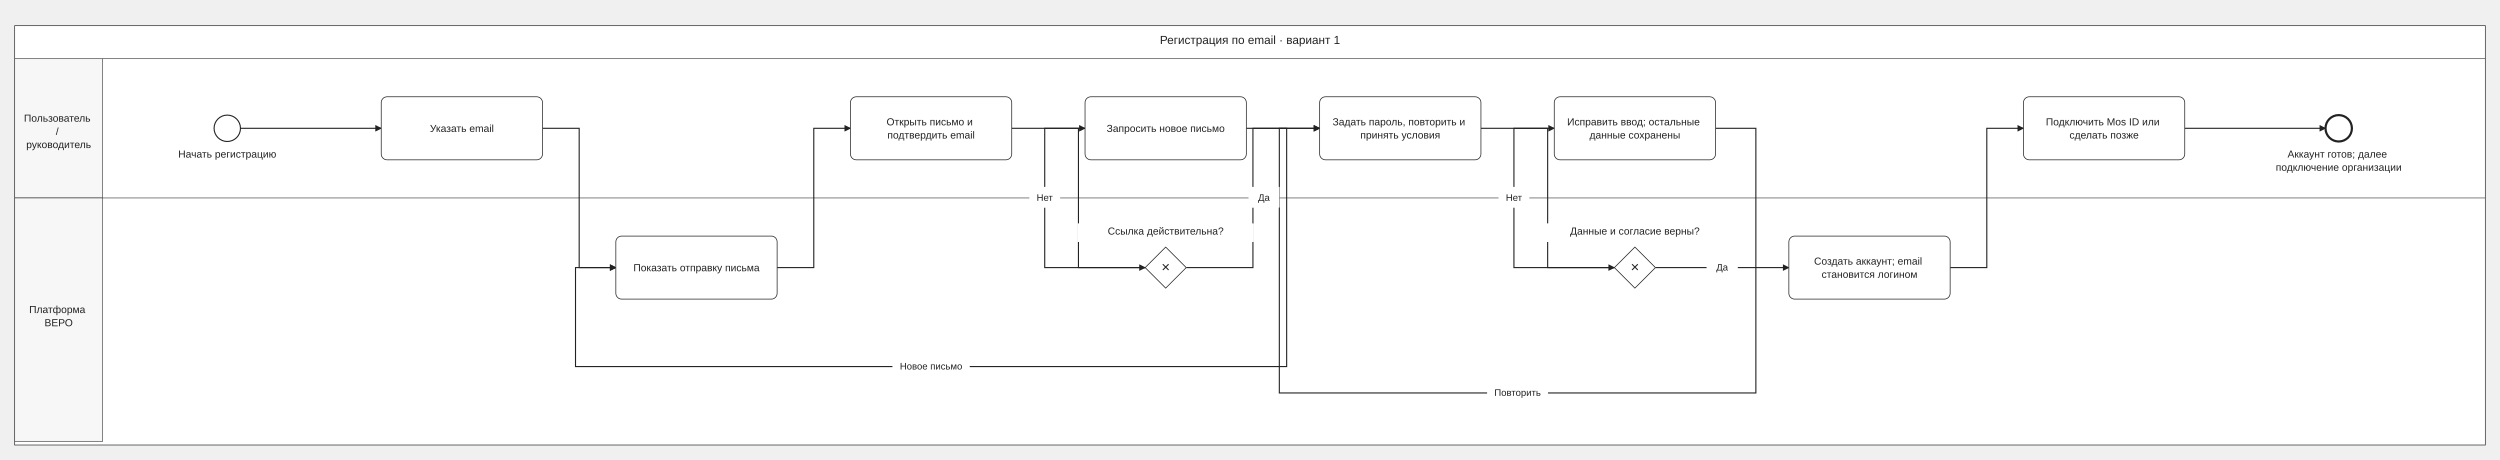
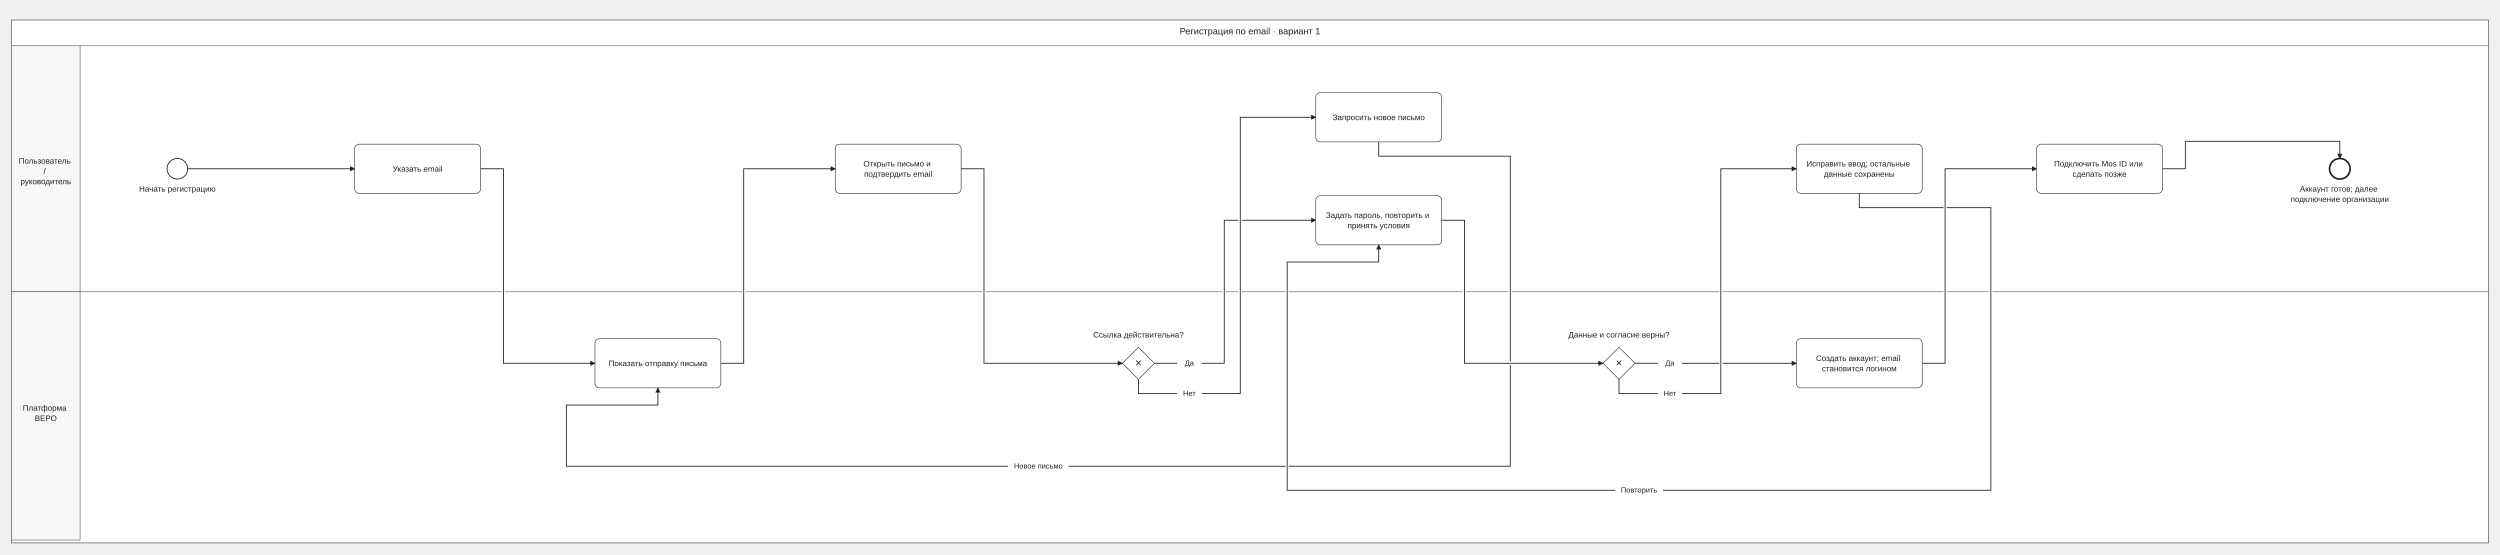
- <svg xmlns="http://www.w3.org/2000/svg" viewBox="0 0 3410 627" width="3410" height="627" data-process="AUTH1_EMAIL_H" data-bpmn-layout="horizontal" role="img" aria-label="Регистрация по email — горизонтальная BPMN">
+ <svg xmlns="http://www.w3.org/2000/svg" viewBox="0 0 4370 969" width="4370" height="969" data-process="AUTH1_EMAIL_H" data-bpmn-layout="horizontal" role="img" aria-label="Регистрация по email — горизонтальная BPMN">
  <defs>
    <marker id="AUTH1_EMAIL_H_arrow" viewBox="0 0 10 10" refX="9" refY="5" markerWidth="6" markerHeight="6" orient="auto">
      <path d="M0 0L10 5L0 10Z" fill="#222" />
    </marker>
    <mask id="AUTH1_EMAIL_H_mask">
-       <rect width="3410" height="627" fill="white" />
-       <rect x="1703.0" y="255.0" width="42" height="28" fill="black" />
-       <rect x="1404.0" y="255.0" width="42" height="28" fill="black" />
-       <rect x="1217.6" y="485" width="104.8" height="28" fill="black" />
-       <rect x="2328.0" y="350.0" width="42" height="28" fill="black" />
-       <rect x="2044.0" y="255.0" width="42" height="28" fill="black" />
-       <rect x="2028.7" y="521" width="82.6" height="28" fill="black" />
-       <rect x="190" y="198.0" width="240" height="30" fill="black" />
-       <rect x="1470" y="305.0" width="240" height="25" fill="black" />
-       <rect x="2110" y="305.0" width="240" height="25" fill="black" />
-       <rect x="3070" y="198.0" width="240" height="48" fill="black" />
+       <rect width="4370" height="969" fill="white" />
+       <rect x="2058.0" y="620.0" width="42" height="28" fill="black" />
+       <rect x="2058.0" y="673.0" width="42" height="28" fill="black" />
+       <rect x="1762.6" y="800" width="104.8" height="28" fill="black" />
+       <rect x="2898.0" y="620.0" width="42" height="28" fill="black" />
+       <rect x="2898.0" y="673.0" width="42" height="28" fill="black" />
+       <rect x="2823.7" y="842" width="82.6" height="28" fill="black" />
+       <rect x="190" y="318.0" width="240" height="30" fill="black" />
+       <rect x="1870" y="575.0" width="240" height="25" fill="black" />
+       <rect x="2710" y="575.0" width="240" height="25" fill="black" />
+       <rect x="3970" y="318.0" width="240" height="48" fill="black" />
    </mask>
  </defs>
  <style>text{font-family:Arial,sans-serif;fill:#222}</style>
-   <rect x="20" y="35" width="3370" height="572" fill="white" stroke="#333" />
-   <text x="1705.0" y="60" text-anchor="middle" font-size="16">
-     <tspan x="1705.0" dy="0">Регистрация по email · вариант 1</tspan>
+   <rect x="20" y="35" width="4330" height="914" fill="white" stroke="#333" />
+   <text x="2185.0" y="60" text-anchor="middle" font-size="16">
+     <tspan x="2185.0" dy="0">Регистрация по email · вариант 1</tspan>
  </text>
-   <rect x="20" y="80" width="120" height="190" fill="#f7f7f7" stroke="#555" />
-   <path d="M140 80H3390" stroke="#555" />
-   <text x="80" y="166.0" text-anchor="middle" font-size="14">
+   <rect x="20" y="80" width="120" height="430" fill="#f7f7f7" stroke="#555" />
+   <path d="M140 80H4350" stroke="#555" />
+   <text x="80" y="286.0" text-anchor="middle" font-size="14">
    <tspan x="80" dy="0">Пользователь</tspan>
    <tspan x="80" dy="18">/</tspan>
    <tspan x="80" dy="18">руководитель</tspan>
  </text>
-   <rect x="20" y="270" width="120" height="332" fill="#f7f7f7" stroke="#555" />
-   <path d="M140 270H3390" stroke="#555" />
-   <text x="80" y="427.0" text-anchor="middle" font-size="14">
+   <rect x="20" y="510" width="120" height="434" fill="#f7f7f7" stroke="#555" />
+   <path d="M140 510H4350" stroke="#555" />
+   <text x="80" y="718.0" text-anchor="middle" font-size="14">
    <tspan x="80" dy="0">Платформа</tspan>
    <tspan x="80" dy="18">ВЕРО</tspan>
  </text>
  <g fill="none" stroke="#222" stroke-width="1.5" mask="url(#AUTH1_EMAIL_H_mask)">
-     <polyline points="328,175.0 520,175.0" marker-end="url(#AUTH1_EMAIL_H_arrow)" />
-     <polyline points="740,175.0 790.0,175.0 790.0,365.0 840,365.0" marker-end="url(#AUTH1_EMAIL_H_arrow)" />
-     <polyline points="1060,365.0 1110.0,365.0 1110.0,175.0 1160,175.0" marker-end="url(#AUTH1_EMAIL_H_arrow)" />
-     <polyline points="1380,175.0 1471.0,175.0 1471.0,365.0 1562,365.0" marker-end="url(#AUTH1_EMAIL_H_arrow)" />
-     <polyline points="1618,365.0 1709.0,365.0 1709.0,175.0 1800,175.0" marker-end="url(#AUTH1_EMAIL_H_arrow)" />
-     <polyline points="1562,365.0 1425,365.0 1425,175.0 1480,175.0" marker-end="url(#AUTH1_EMAIL_H_arrow)" />
-     <polyline points="1700,175.0 1755,175.0 1755,500 785,500 785,365.0 840,365.0" marker-end="url(#AUTH1_EMAIL_H_arrow)" />
-     <polyline points="2020,175.0 2111.0,175.0 2111.0,365.0 2202,365.0" marker-end="url(#AUTH1_EMAIL_H_arrow)" />
-     <polyline points="2258,365.0 2440,365.0" marker-end="url(#AUTH1_EMAIL_H_arrow)" />
-     <polyline points="2202,365.0 2065,365.0 2065,175.0 2120,175.0" marker-end="url(#AUTH1_EMAIL_H_arrow)" />
-     <polyline points="2340,175.0 2395,175.0 2395,536 1745,536 1745,175.0 1800,175.0" marker-end="url(#AUTH1_EMAIL_H_arrow)" />
-     <polyline points="2660,365.0 2710.0,365.0 2710.0,175.0 2760,175.0" marker-end="url(#AUTH1_EMAIL_H_arrow)" />
-     <polyline points="2980,175.0 3172,175.0" marker-end="url(#AUTH1_EMAIL_H_arrow)" />
+     <g data-flow="0">
+       <polyline points="328,295.0 460,295.0 460,295.0 620,295.0" stroke="white" stroke-width="6" />
+       <polyline points="328,295.0 460,295.0 460,295.0 620,295.0" marker-end="url(#AUTH1_EMAIL_H_arrow)" />
+     </g>
+     <g data-flow="1">
+       <polyline points="840,295.0 880,295.0 880,635.0 1040,635.0" stroke="white" stroke-width="6" />
+       <polyline points="840,295.0 880,295.0 880,635.0 1040,635.0" marker-end="url(#AUTH1_EMAIL_H_arrow)" />
+     </g>
+     <g data-flow="2">
+       <polyline points="1260,635.0 1300,635.0 1300,295.0 1460,295.0" stroke="white" stroke-width="6" />
+       <polyline points="1260,635.0 1300,635.0 1300,295.0 1460,295.0" marker-end="url(#AUTH1_EMAIL_H_arrow)" />
+     </g>
+     <g data-flow="3">
+       <polyline points="1680,295.0 1720,295.0 1720,635.0 1962,635.0" stroke="white" stroke-width="6" />
+       <polyline points="1680,295.0 1720,295.0 1720,635.0 1962,635.0" marker-end="url(#AUTH1_EMAIL_H_arrow)" />
+     </g>
+     <g data-flow="4">
+       <polyline points="2018,635.0 2140,635.0 2140,385.0 2300,385.0" stroke="white" stroke-width="6" />
+       <polyline points="2018,635.0 2140,635.0 2140,385.0 2300,385.0" marker-end="url(#AUTH1_EMAIL_H_arrow)" />
+     </g>
+     <g data-flow="5">
+       <polyline points="1990,663.0 1990,688.0 2168,688.0 2168,205.0 2300,205.0" stroke="white" stroke-width="6" />
+       <polyline points="1990,663.0 1990,688.0 2168,688.0 2168,205.0 2300,205.0" marker-end="url(#AUTH1_EMAIL_H_arrow)" />
+     </g>
+     <g data-flow="6">
+       <polyline points="2410,248.0 2410,273.0 2640,273.0 2640,815 990,815 990,708.0 1150,708.0 1150,678.0" stroke="white" stroke-width="6" />
+       <polyline points="2410,248.0 2410,273.0 2640,273.0 2640,815 990,815 990,708.0 1150,708.0 1150,678.0" marker-end="url(#AUTH1_EMAIL_H_arrow)" />
+     </g>
+     <g data-flow="7">
+       <polyline points="2520,385.0 2560,385.0 2560,635.0 2802,635.0" stroke="white" stroke-width="6" />
+       <polyline points="2520,385.0 2560,385.0 2560,635.0 2802,635.0" marker-end="url(#AUTH1_EMAIL_H_arrow)" />
+     </g>
+     <g data-flow="8">
+       <polyline points="2858,635.0 2980,635.0 2980,635.0 3140,635.0" stroke="white" stroke-width="6" />
+       <polyline points="2858,635.0 2980,635.0 2980,635.0 3140,635.0" marker-end="url(#AUTH1_EMAIL_H_arrow)" />
+     </g>
+     <g data-flow="9">
+       <polyline points="2830,663.0 2830,688.0 3008,688.0 3008,295.0 3140,295.0" stroke="white" stroke-width="6" />
+       <polyline points="2830,663.0 2830,688.0 3008,688.0 3008,295.0 3140,295.0" marker-end="url(#AUTH1_EMAIL_H_arrow)" />
+     </g>
+     <g data-flow="10">
+       <polyline points="3250,338.0 3250,363.0 3480,363.0 3480,857 2250,857 2250,458.0 2410,458.0 2410,428.0" stroke="white" stroke-width="6" />
+       <polyline points="3250,338.0 3250,363.0 3480,363.0 3480,857 2250,857 2250,458.0 2410,458.0 2410,428.0" marker-end="url(#AUTH1_EMAIL_H_arrow)" />
+     </g>
+     <g data-flow="11">
+       <polyline points="3360,635.0 3400,635.0 3400,295.0 3560,295.0" stroke="white" stroke-width="6" />
+       <polyline points="3360,635.0 3400,635.0 3400,295.0 3560,295.0" marker-end="url(#AUTH1_EMAIL_H_arrow)" />
+     </g>
+     <g data-flow="12">
+       <polyline points="3780,295.0 3820,295.0 3820,247.0 4090,247.0 4090,277.0" stroke="white" stroke-width="6" />
+       <polyline points="3780,295.0 3820,295.0 3820,247.0 4090,247.0 4090,277.0" marker-end="url(#AUTH1_EMAIL_H_arrow)" />
+     </g>
  </g>
  <g data-node="start">
-     <circle cx="310" cy="175.0" r="18" fill="white" stroke="#222" stroke-width="1.5" />
-     <text x="310" y="215.0" text-anchor="middle" font-size="14">
+     <circle cx="310" cy="295.0" r="18" fill="white" stroke="#222" stroke-width="1.5" />
+     <text x="310" y="335.0" text-anchor="middle" font-size="14">
      <tspan x="310" dy="0">Начать регистрацию</tspan>
    </text>
  </g>
  <g data-node="email">
-     <rect x="520" y="132.0" width="220" height="86" rx="8" fill="white" stroke="#222" />
-     <text x="630" y="180.0" text-anchor="middle" font-size="14">
-       <tspan x="630" dy="0">Указать email</tspan>
+     <rect x="620" y="252.0" width="220" height="86" rx="8" fill="white" stroke="#222" />
+     <text x="730" y="300.0" text-anchor="middle" font-size="14">
+       <tspan x="730" dy="0">Указать email</tspan>
    </text>
  </g>
  <g data-node="mail">
-     <rect x="840" y="322.0" width="220" height="86" rx="8" fill="white" stroke="#222" />
-     <text x="950" y="370.0" text-anchor="middle" font-size="14">
-       <tspan x="950" dy="0">Показать отправку письма</tspan>
+     <rect x="1040" y="592.0" width="220" height="86" rx="8" fill="white" stroke="#222" />
+     <text x="1150" y="640.0" text-anchor="middle" font-size="14">
+       <tspan x="1150" dy="0">Показать отправку письма</tspan>
    </text>
  </g>
  <g data-node="open">
-     <rect x="1160" y="132.0" width="220" height="86" rx="8" fill="white" stroke="#222" />
-     <text x="1270" y="171.0" text-anchor="middle" font-size="14">
-       <tspan x="1270" dy="0">Открыть письмо и</tspan>
-       <tspan x="1270" dy="18">подтвердить email</tspan>
+     <rect x="1460" y="252.0" width="220" height="86" rx="8" fill="white" stroke="#222" />
+     <text x="1570" y="291.0" text-anchor="middle" font-size="14">
+       <tspan x="1570" dy="0">Открыть письмо и</tspan>
+       <tspan x="1570" dy="18">подтвердить email</tspan>
    </text>
  </g>
  <g data-node="valid_link">
-     <rect x="1470" y="305.0" width="240" height="25" fill="white" />
-     <text x="1590" y="320.0" text-anchor="middle" font-size="14">
-       <tspan x="1590" dy="0">Ссылка действительна?</tspan>
-     </text>
-     <path d="M1590,337.0L1618,365.0L1590,393.0L1562,365.0Z" fill="white" stroke="#222" />
-     <text x="1590" y="371.0" text-anchor="middle" font-size="20">
-       <tspan x="1590" dy="0">×</tspan>
+     <rect x="1870" y="575.0" width="240" height="25" fill="white" />
+     <text x="1990" y="590.0" text-anchor="middle" font-size="14">
+       <tspan x="1990" dy="0">Ссылка действительна?</tspan>
+     </text>
+     <path d="M1990,607.0L2018,635.0L1990,663.0L1962,635.0Z" fill="white" stroke="#222" />
+     <text x="1990" y="641.0" text-anchor="middle" font-size="20">
+       <tspan x="1990" dy="0">×</tspan>
    </text>
  </g>
  <g data-node="expired">
-     <rect x="1480" y="132.0" width="220" height="86" rx="8" fill="white" stroke="#222" />
-     <text x="1590" y="180.0" text-anchor="middle" font-size="14">
-       <tspan x="1590" dy="0">Запросить новое письмо</tspan>
+     <rect x="2300" y="162.0" width="220" height="86" rx="8" fill="white" stroke="#222" />
+     <text x="2410" y="210.0" text-anchor="middle" font-size="14">
+       <tspan x="2410" dy="0">Запросить новое письмо</tspan>
    </text>
  </g>
  <g data-node="password">
-     <rect x="1800" y="132.0" width="220" height="86" rx="8" fill="white" stroke="#222" />
-     <text x="1910" y="171.0" text-anchor="middle" font-size="14">
-       <tspan x="1910" dy="0">Задать пароль, повторить и</tspan>
-       <tspan x="1910" dy="18">принять условия</tspan>
+     <rect x="2300" y="342.0" width="220" height="86" rx="8" fill="white" stroke="#222" />
+     <text x="2410" y="381.0" text-anchor="middle" font-size="14">
+       <tspan x="2410" dy="0">Задать пароль, повторить и</tspan>
+       <tspan x="2410" dy="18">принять условия</tspan>
    </text>
  </g>
  <g data-node="valid_form">
-     <rect x="2110" y="305.0" width="240" height="25" fill="white" />
-     <text x="2230" y="320.0" text-anchor="middle" font-size="14">
-       <tspan x="2230" dy="0">Данные и согласие верны?</tspan>
-     </text>
-     <path d="M2230,337.0L2258,365.0L2230,393.0L2202,365.0Z" fill="white" stroke="#222" />
-     <text x="2230" y="371.0" text-anchor="middle" font-size="20">
-       <tspan x="2230" dy="0">×</tspan>
+     <rect x="2710" y="575.0" width="240" height="25" fill="white" />
+     <text x="2830" y="590.0" text-anchor="middle" font-size="14">
+       <tspan x="2830" dy="0">Данные и согласие верны?</tspan>
+     </text>
+     <path d="M2830,607.0L2858,635.0L2830,663.0L2802,635.0Z" fill="white" stroke="#222" />
+     <text x="2830" y="641.0" text-anchor="middle" font-size="20">
+       <tspan x="2830" dy="0">×</tspan>
    </text>
  </g>
  <g data-node="fix">
-     <rect x="2120" y="132.0" width="220" height="86" rx="8" fill="white" stroke="#222" />
-     <text x="2230" y="171.0" text-anchor="middle" font-size="14">
-       <tspan x="2230" dy="0">Исправить ввод; остальные</tspan>
-       <tspan x="2230" dy="18">данные сохранены</tspan>
+     <rect x="3140" y="252.0" width="220" height="86" rx="8" fill="white" stroke="#222" />
+     <text x="3250" y="291.0" text-anchor="middle" font-size="14">
+       <tspan x="3250" dy="0">Исправить ввод; остальные</tspan>
+       <tspan x="3250" dy="18">данные сохранены</tspan>
    </text>
  </g>
  <g data-node="create">
-     <rect x="2440" y="322.0" width="220" height="86" rx="8" fill="white" stroke="#222" />
-     <text x="2550" y="361.0" text-anchor="middle" font-size="14">
-       <tspan x="2550" dy="0">Создать аккаунт; email</tspan>
-       <tspan x="2550" dy="18">становится логином</tspan>
+     <rect x="3140" y="592.0" width="220" height="86" rx="8" fill="white" stroke="#222" />
+     <text x="3250" y="631.0" text-anchor="middle" font-size="14">
+       <tspan x="3250" dy="0">Создать аккаунт; email</tspan>
+       <tspan x="3250" dy="18">становится логином</tspan>
    </text>
  </g>
  <g data-node="mos_offer">
-     <rect x="2760" y="132.0" width="220" height="86" rx="8" fill="white" stroke="#222" />
-     <text x="2870" y="171.0" text-anchor="middle" font-size="14">
-       <tspan x="2870" dy="0">Подключить Mos ID или</tspan>
-       <tspan x="2870" dy="18">сделать позже</tspan>
+     <rect x="3560" y="252.0" width="220" height="86" rx="8" fill="white" stroke="#222" />
+     <text x="3670" y="291.0" text-anchor="middle" font-size="14">
+       <tspan x="3670" dy="0">Подключить Mos ID или</tspan>
+       <tspan x="3670" dy="18">сделать позже</tspan>
    </text>
  </g>
  <g data-node="done">
-     <circle cx="3190" cy="175.0" r="18" fill="white" stroke="#222" stroke-width="3" />
-     <text x="3190" y="215.0" text-anchor="middle" font-size="14">
-       <tspan x="3190" dy="0">Аккаунт готов; далее</tspan>
-       <tspan x="3190" dy="18">подключение организации</tspan>
+     <circle cx="4090" cy="295.0" r="18" fill="white" stroke="#222" stroke-width="3" />
+     <text x="4090" y="335.0" text-anchor="middle" font-size="14">
+       <tspan x="4090" dy="0">Аккаунт готов; далее</tspan>
+       <tspan x="4090" dy="18">подключение организации</tspan>
    </text>
  </g>
  <g data-edge-label="4">
-     <rect x="1703.0" y="255.0" width="42" height="28" fill="white" />
-     <text x="1724.0" y="274.0" text-anchor="middle" font-size="13">
-       <tspan x="1724.0" dy="0">Да</tspan>
+     <rect x="2058.0" y="620.0" width="42" height="28" fill="white" />
+     <text x="2079.0" y="639.0" text-anchor="middle" font-size="13">
+       <tspan x="2079.0" dy="0">Да</tspan>
    </text>
  </g>
  <g data-edge-label="5">
-     <rect x="1404.0" y="255.0" width="42" height="28" fill="white" />
-     <text x="1425" y="274.0" text-anchor="middle" font-size="13">
-       <tspan x="1425" dy="0">Нет</tspan>
+     <rect x="2058.0" y="673.0" width="42" height="28" fill="white" />
+     <text x="2079.0" y="692.0" text-anchor="middle" font-size="13">
+       <tspan x="2079.0" dy="0">Нет</tspan>
    </text>
  </g>
  <g data-edge-label="6">
-     <rect x="1217.6" y="485" width="104.8" height="28" fill="white" />
-     <text x="1270.0" y="504" text-anchor="middle" font-size="13">
-       <tspan x="1270.0" dy="0">Новое письмо</tspan>
+     <rect x="1762.6" y="800" width="104.8" height="28" fill="white" />
+     <text x="1815.0" y="819" text-anchor="middle" font-size="13">
+       <tspan x="1815.0" dy="0">Новое письмо</tspan>
    </text>
  </g>
  <g data-edge-label="8">
-     <rect x="2328.0" y="350.0" width="42" height="28" fill="white" />
-     <text x="2349.0" y="369.0" text-anchor="middle" font-size="13">
-       <tspan x="2349.0" dy="0">Да</tspan>
+     <rect x="2898.0" y="620.0" width="42" height="28" fill="white" />
+     <text x="2919.0" y="639.0" text-anchor="middle" font-size="13">
+       <tspan x="2919.0" dy="0">Да</tspan>
    </text>
  </g>
  <g data-edge-label="9">
-     <rect x="2044.0" y="255.0" width="42" height="28" fill="white" />
-     <text x="2065" y="274.0" text-anchor="middle" font-size="13">
-       <tspan x="2065" dy="0">Нет</tspan>
+     <rect x="2898.0" y="673.0" width="42" height="28" fill="white" />
+     <text x="2919.0" y="692.0" text-anchor="middle" font-size="13">
+       <tspan x="2919.0" dy="0">Нет</tspan>
    </text>
  </g>
  <g data-edge-label="10">
-     <rect x="2028.7" y="521" width="82.6" height="28" fill="white" />
-     <text x="2070.0" y="540" text-anchor="middle" font-size="13">
-       <tspan x="2070.0" dy="0">Повторить</tspan>
+     <rect x="2823.7" y="842" width="82.6" height="28" fill="white" />
+     <text x="2865.0" y="861" text-anchor="middle" font-size="13">
+       <tspan x="2865.0" dy="0">Повторить</tspan>
    </text>
  </g>
</svg>
